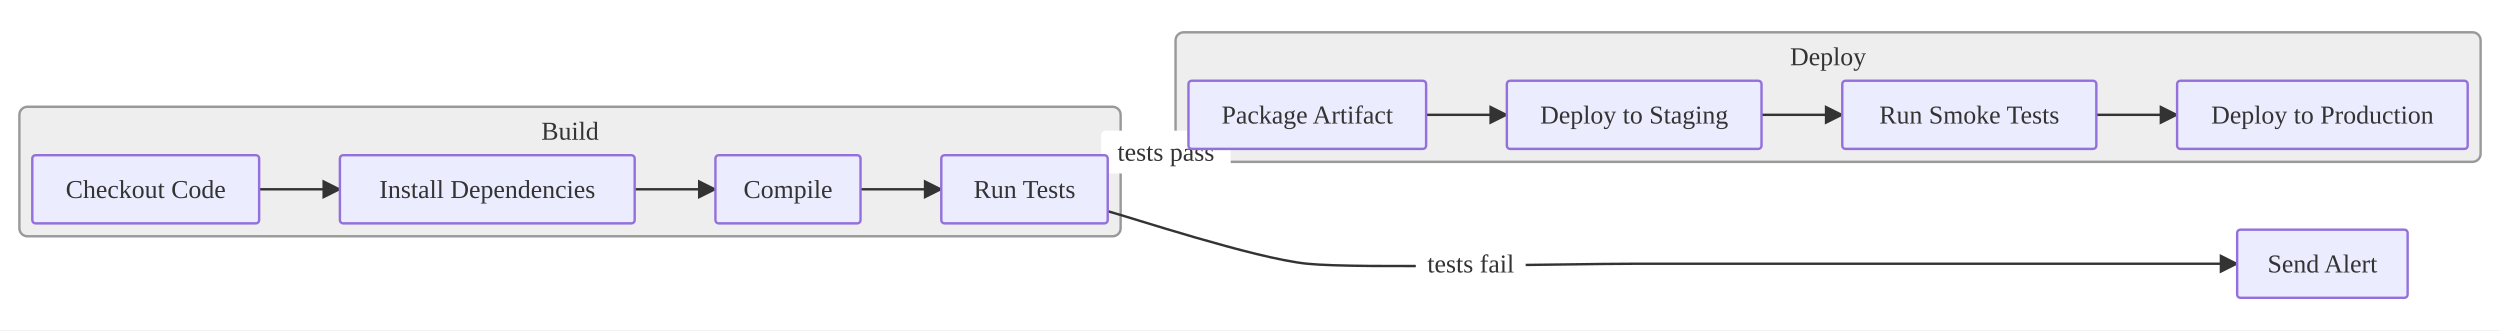
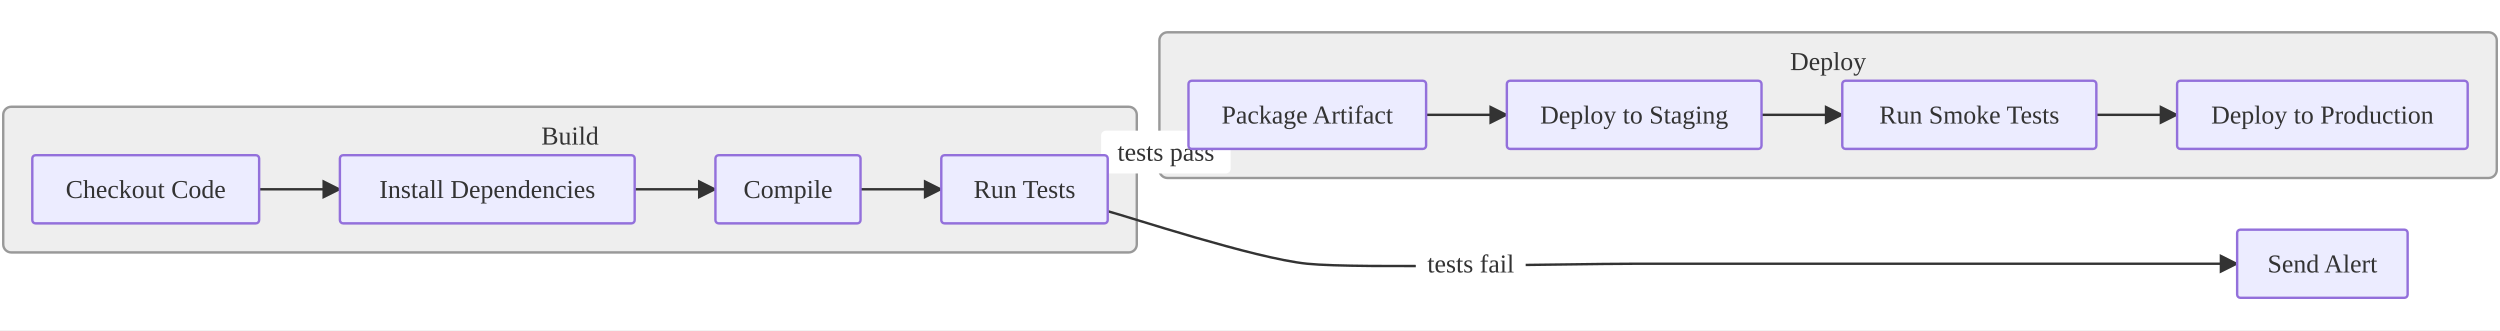
<svg xmlns="http://www.w3.org/2000/svg" viewBox="0 0 1547.91 204.40">
  <defs>
    <marker id="arrow-arrow-solid" viewBox="0 0 10 10" refX="9.00" refY="5.00" markerWidth="8.00" markerHeight="8.00" orient="auto">
      <polygon points="0,0 10,5 0,10" style="fill:#333" />
    </marker>
  </defs>
  <rect x="0.00" y="0.00" width="1547.91" height="204.40" style="fill:#fff;stroke:none" />
  <g transform="translate(0,30.00)">
    <g id="build">
-       <rect x="12.00" y="36.10" width="681.86" height="80.20" rx="5.00" ry="5.00" style="fill:#eee;stroke:#999;stroke-width:1.50" />
-       <text x="352.93" y="51.10" text-anchor="middle" dominant-baseline="central" font-size="16.00" style="fill:#333;font-size:16.00px">Build</text>
+       <rect x="2.00" y="36.10" width="701.86" height="90.20" rx="5.00" ry="5.00" style="fill:#eee;stroke:#999;stroke-width:1.50" />
+       <text x="352.93" y="54.10" text-anchor="middle" dominant-baseline="central" font-size="16.00" style="fill:#333;font-size:16.00px">Build</text>
    </g>
    <g id="deploy">
-       <rect x="727.86" y="-10.00" width="808.05" height="80.20" rx="5.00" ry="5.00" style="fill:#eee;stroke:#999;stroke-width:1.50" />
-       <text x="1131.88" y="5.00" text-anchor="middle" dominant-baseline="central" font-size="16.00" style="fill:#333;font-size:16.00px">Deploy</text>
+       <rect x="717.86" y="-10.00" width="828.05" height="90.20" rx="5.00" ry="5.00" style="fill:#eee;stroke:#999;stroke-width:1.50" />
+       <text x="1131.88" y="8.00" text-anchor="middle" dominant-baseline="central" font-size="16.00" style="fill:#333;font-size:16.00px">Deploy</text>
    </g>
    <line x1="160.45" y1="87.20" x2="210.45" y2="87.20" style="stroke:#333;stroke-width:1.5;fill:none" marker-end="url(#arrow-arrow-solid)" />
    <line x1="532.81" y1="87.20" x2="582.81" y2="87.20" style="stroke:#333;stroke-width:1.5;fill:none" marker-end="url(#arrow-arrow-solid)" />
    <line x1="392.97" y1="87.20" x2="442.97" y2="87.20" style="stroke:#333;stroke-width:1.5;fill:none" marker-end="url(#arrow-arrow-solid)" />
    <line x1="882.98" y1="41.10" x2="932.98" y2="41.10" style="stroke:#333;stroke-width:1.5;fill:none" marker-end="url(#arrow-arrow-solid)" />
    <line x1="1090.67" y1="41.10" x2="1140.67" y2="41.10" style="stroke:#333;stroke-width:1.5;fill:none" marker-end="url(#arrow-arrow-solid)" />
    <path d="M685.86,100.77 C698.22,104.02 776.83,130.05 809.42,133.30 C842.02,136.55 970.84,133.30 1011.83,133.30 C1052.82,133.30 1181.99,133.30 1219.33,133.30 C1256.66,133.30 1368.58,133.30 1385.16,133.30" style="stroke:#333;stroke-width:1.5;fill:none" marker-end="url(#arrow-arrow-solid)" />
    <rect x="876.62" y="120.05" width="68.02" height="26.50" rx="3.00" ry="3.00" style="fill:#fff;stroke:none" />
    <text x="910.63" y="133.30" text-anchor="middle" dominant-baseline="central" font-size="16.00" style="fill:#333;font-size:16.00px">tests fail</text>
    <line x1="685.86" y1="73.63" x2="735.86" y2="60.47" style="stroke:#333;stroke-width:1.5;fill:none" marker-end="url(#arrow-arrow-solid)" />
    <rect x="681.76" y="50.90" width="80.23" height="26.50" rx="3.00" ry="3.00" style="fill:#fff;stroke:none" />
    <text x="721.88" y="64.15" text-anchor="middle" dominant-baseline="central" font-size="16.00" style="fill:#333;font-size:16.00px">tests pass</text>
    <line x1="1297.98" y1="41.10" x2="1347.98" y2="41.10" style="stroke:#333;stroke-width:1.5;fill:none" marker-end="url(#arrow-arrow-solid)" />
    <rect x="1385.16" y="112.20" width="105.56" height="42.20" rx="2.00" ry="2.00" style="fill:#ECECFF;stroke:#9370DB;stroke-width:1.50" />
    <text x="1437.95" y="133.30" text-anchor="middle" dominant-baseline="central" font-size="16.00" style="fill:#333;font-size:16.00px">Send Alert</text>
    <rect x="20.00" y="66.10" width="140.45" height="42.20" rx="2.00" ry="2.00" style="fill:#ECECFF;stroke:#9370DB;stroke-width:1.50" />
    <text x="90.23" y="87.20" text-anchor="middle" dominant-baseline="central" font-size="16.00" style="fill:#333;font-size:16.00px">Checkout Code</text>
    <rect x="210.45" y="66.10" width="182.52" height="42.20" rx="2.00" ry="2.00" style="fill:#ECECFF;stroke:#9370DB;stroke-width:1.50" />
    <text x="301.71" y="87.20" text-anchor="middle" dominant-baseline="central" font-size="16.00" style="fill:#333;font-size:16.00px">Install Dependencies</text>
    <rect x="442.97" y="66.10" width="89.84" height="42.20" rx="2.00" ry="2.00" style="fill:#ECECFF;stroke:#9370DB;stroke-width:1.50" />
    <text x="487.89" y="87.20" text-anchor="middle" dominant-baseline="central" font-size="16.00" style="fill:#333;font-size:16.00px">Compile</text>
    <rect x="582.81" y="66.10" width="103.05" height="42.20" rx="2.00" ry="2.00" style="fill:#ECECFF;stroke:#9370DB;stroke-width:1.50" />
    <text x="634.34" y="87.20" text-anchor="middle" dominant-baseline="central" font-size="16.00" style="fill:#333;font-size:16.00px">Run Tests</text>
    <rect x="735.86" y="20.00" width="147.13" height="42.20" rx="2.00" ry="2.00" style="fill:#ECECFF;stroke:#9370DB;stroke-width:1.50" />
    <text x="809.42" y="41.10" text-anchor="middle" dominant-baseline="central" font-size="16.00" style="fill:#333;font-size:16.00px">Package Artifact</text>
    <rect x="932.98" y="20.00" width="157.69" height="42.20" rx="2.00" ry="2.00" style="fill:#ECECFF;stroke:#9370DB;stroke-width:1.50" />
    <text x="1011.83" y="41.10" text-anchor="middle" dominant-baseline="central" font-size="16.00" style="fill:#333;font-size:16.00px">Deploy to Staging</text>
    <rect x="1140.67" y="20.00" width="157.31" height="42.20" rx="2.00" ry="2.00" style="fill:#ECECFF;stroke:#9370DB;stroke-width:1.50" />
    <text x="1219.33" y="41.10" text-anchor="middle" dominant-baseline="central" font-size="16.00" style="fill:#333;font-size:16.00px">Run Smoke Tests</text>
    <rect x="1347.98" y="20.00" width="179.92" height="42.20" rx="2.00" ry="2.00" style="fill:#ECECFF;stroke:#9370DB;stroke-width:1.50" />
    <text x="1437.95" y="41.10" text-anchor="middle" dominant-baseline="central" font-size="16.00" style="fill:#333;font-size:16.00px">Deploy to Production</text>
  </g>
</svg>
